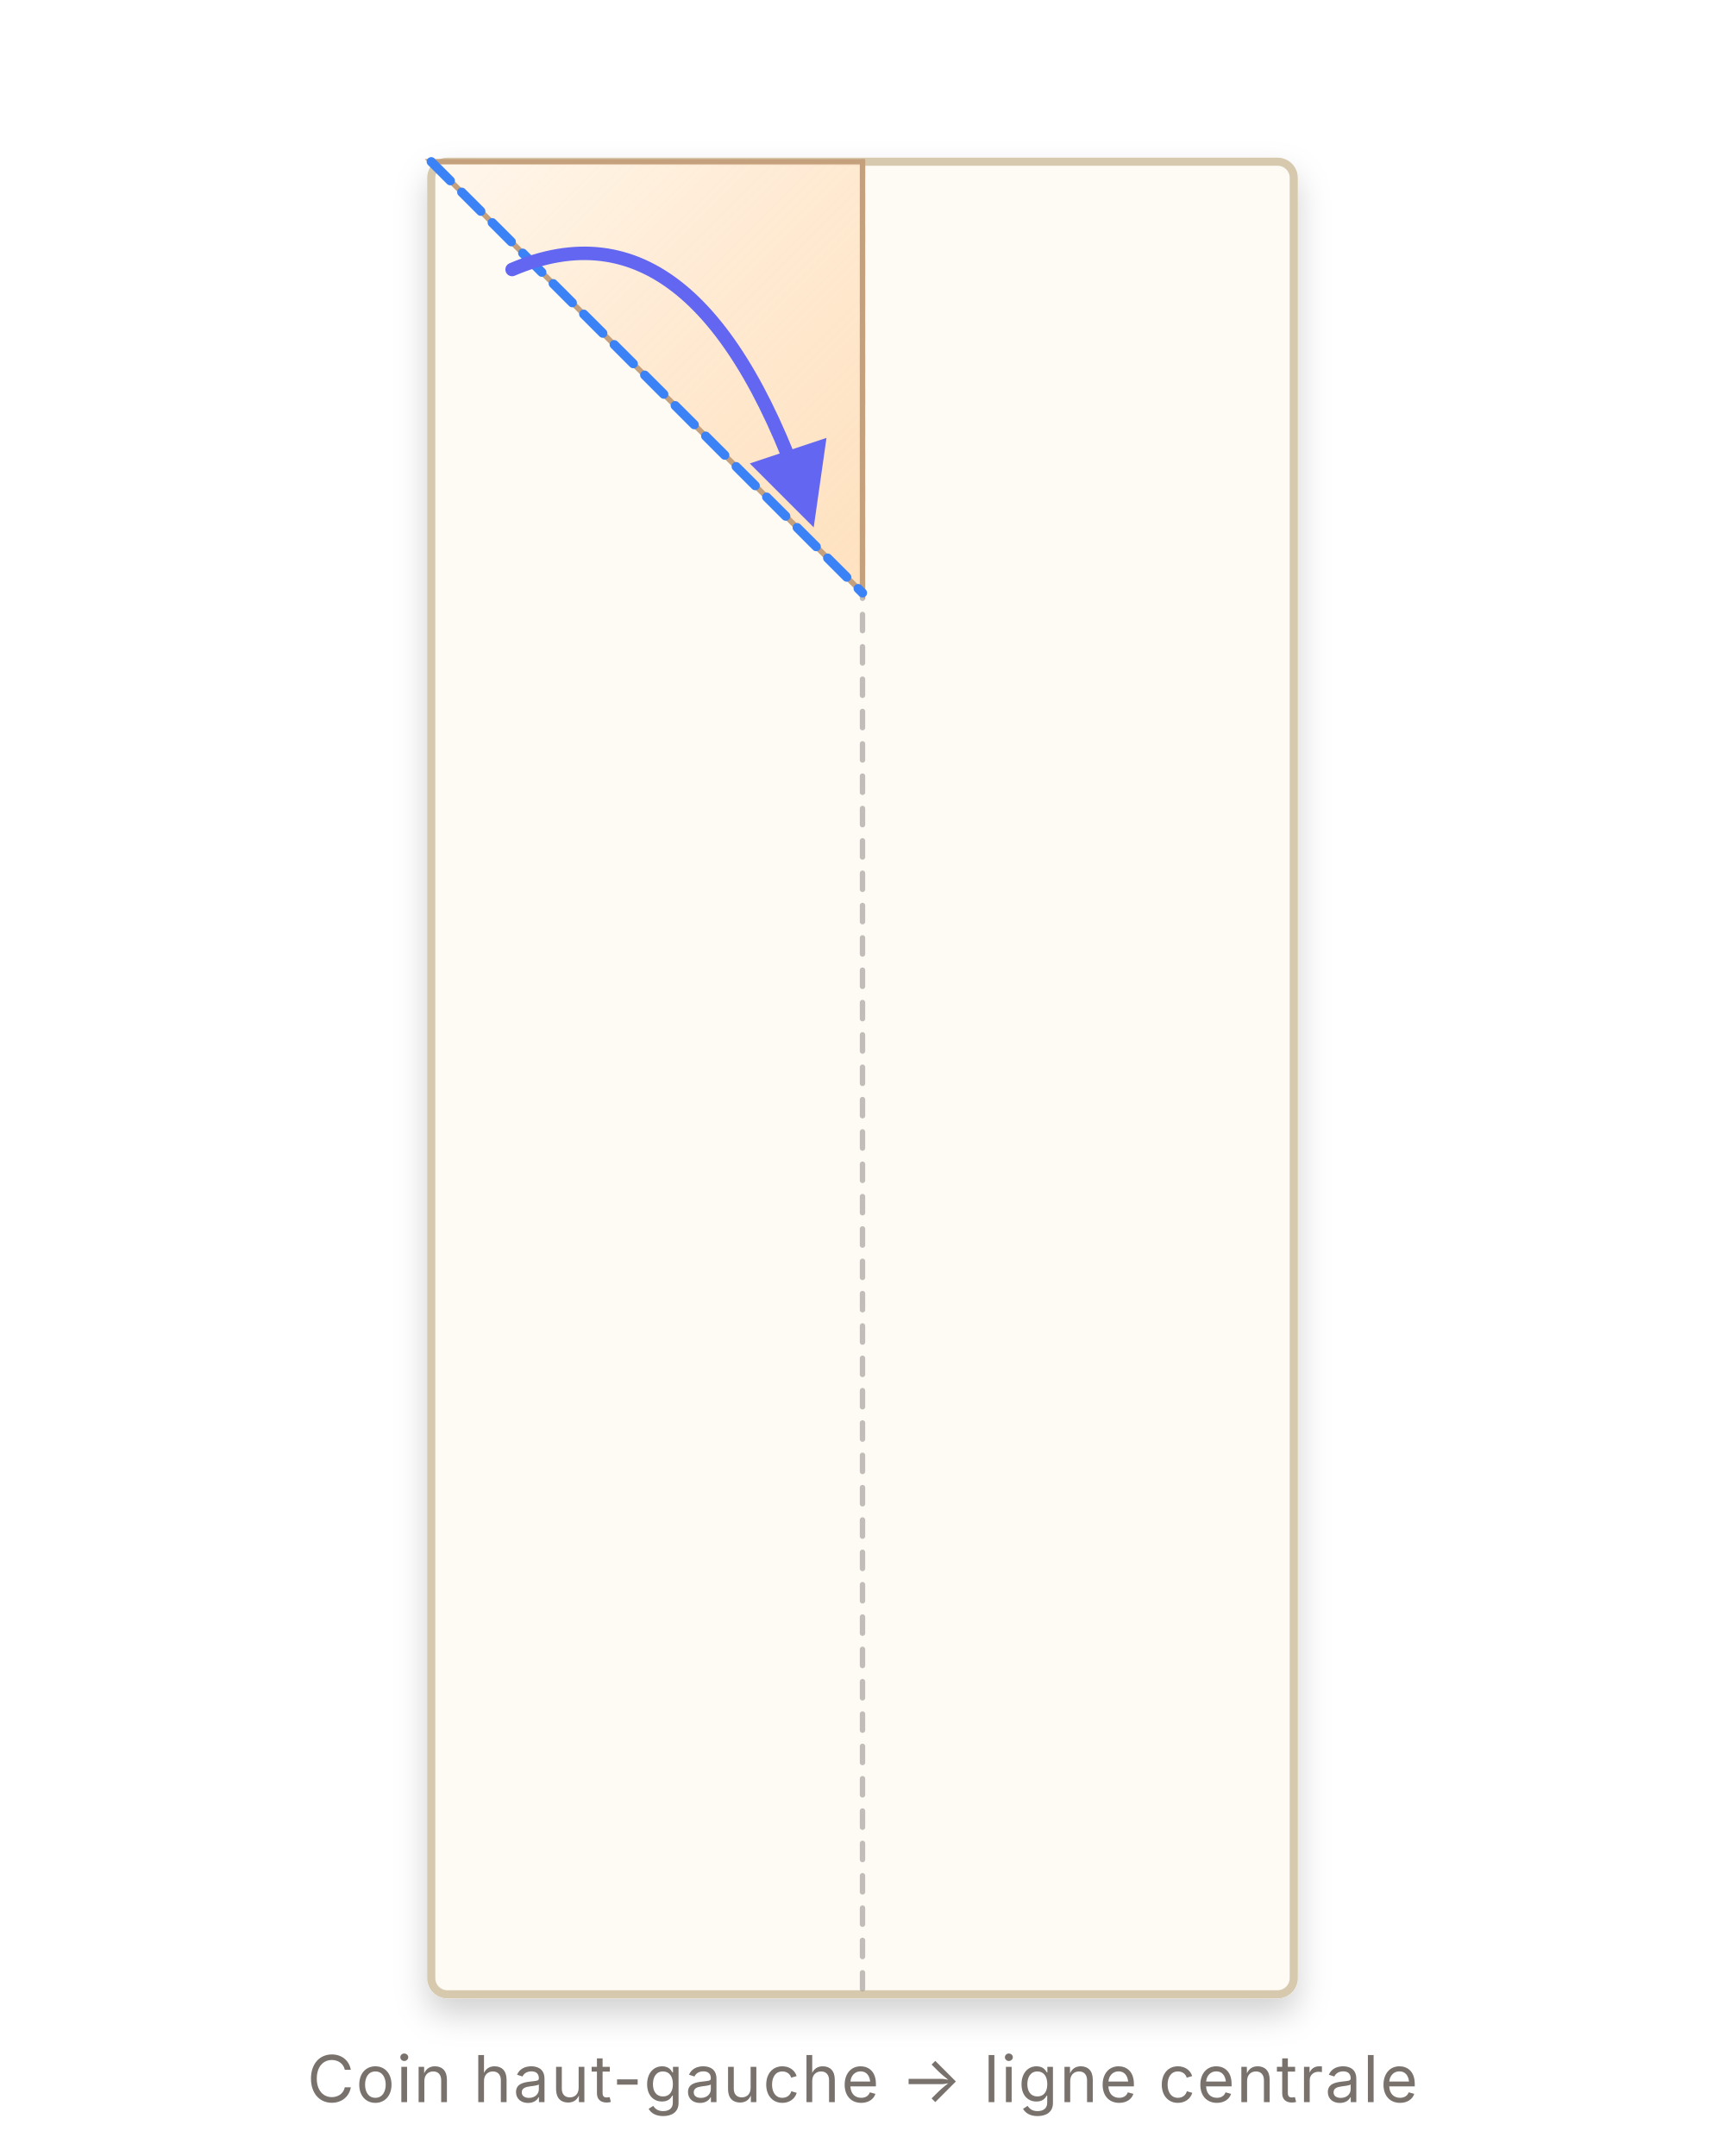
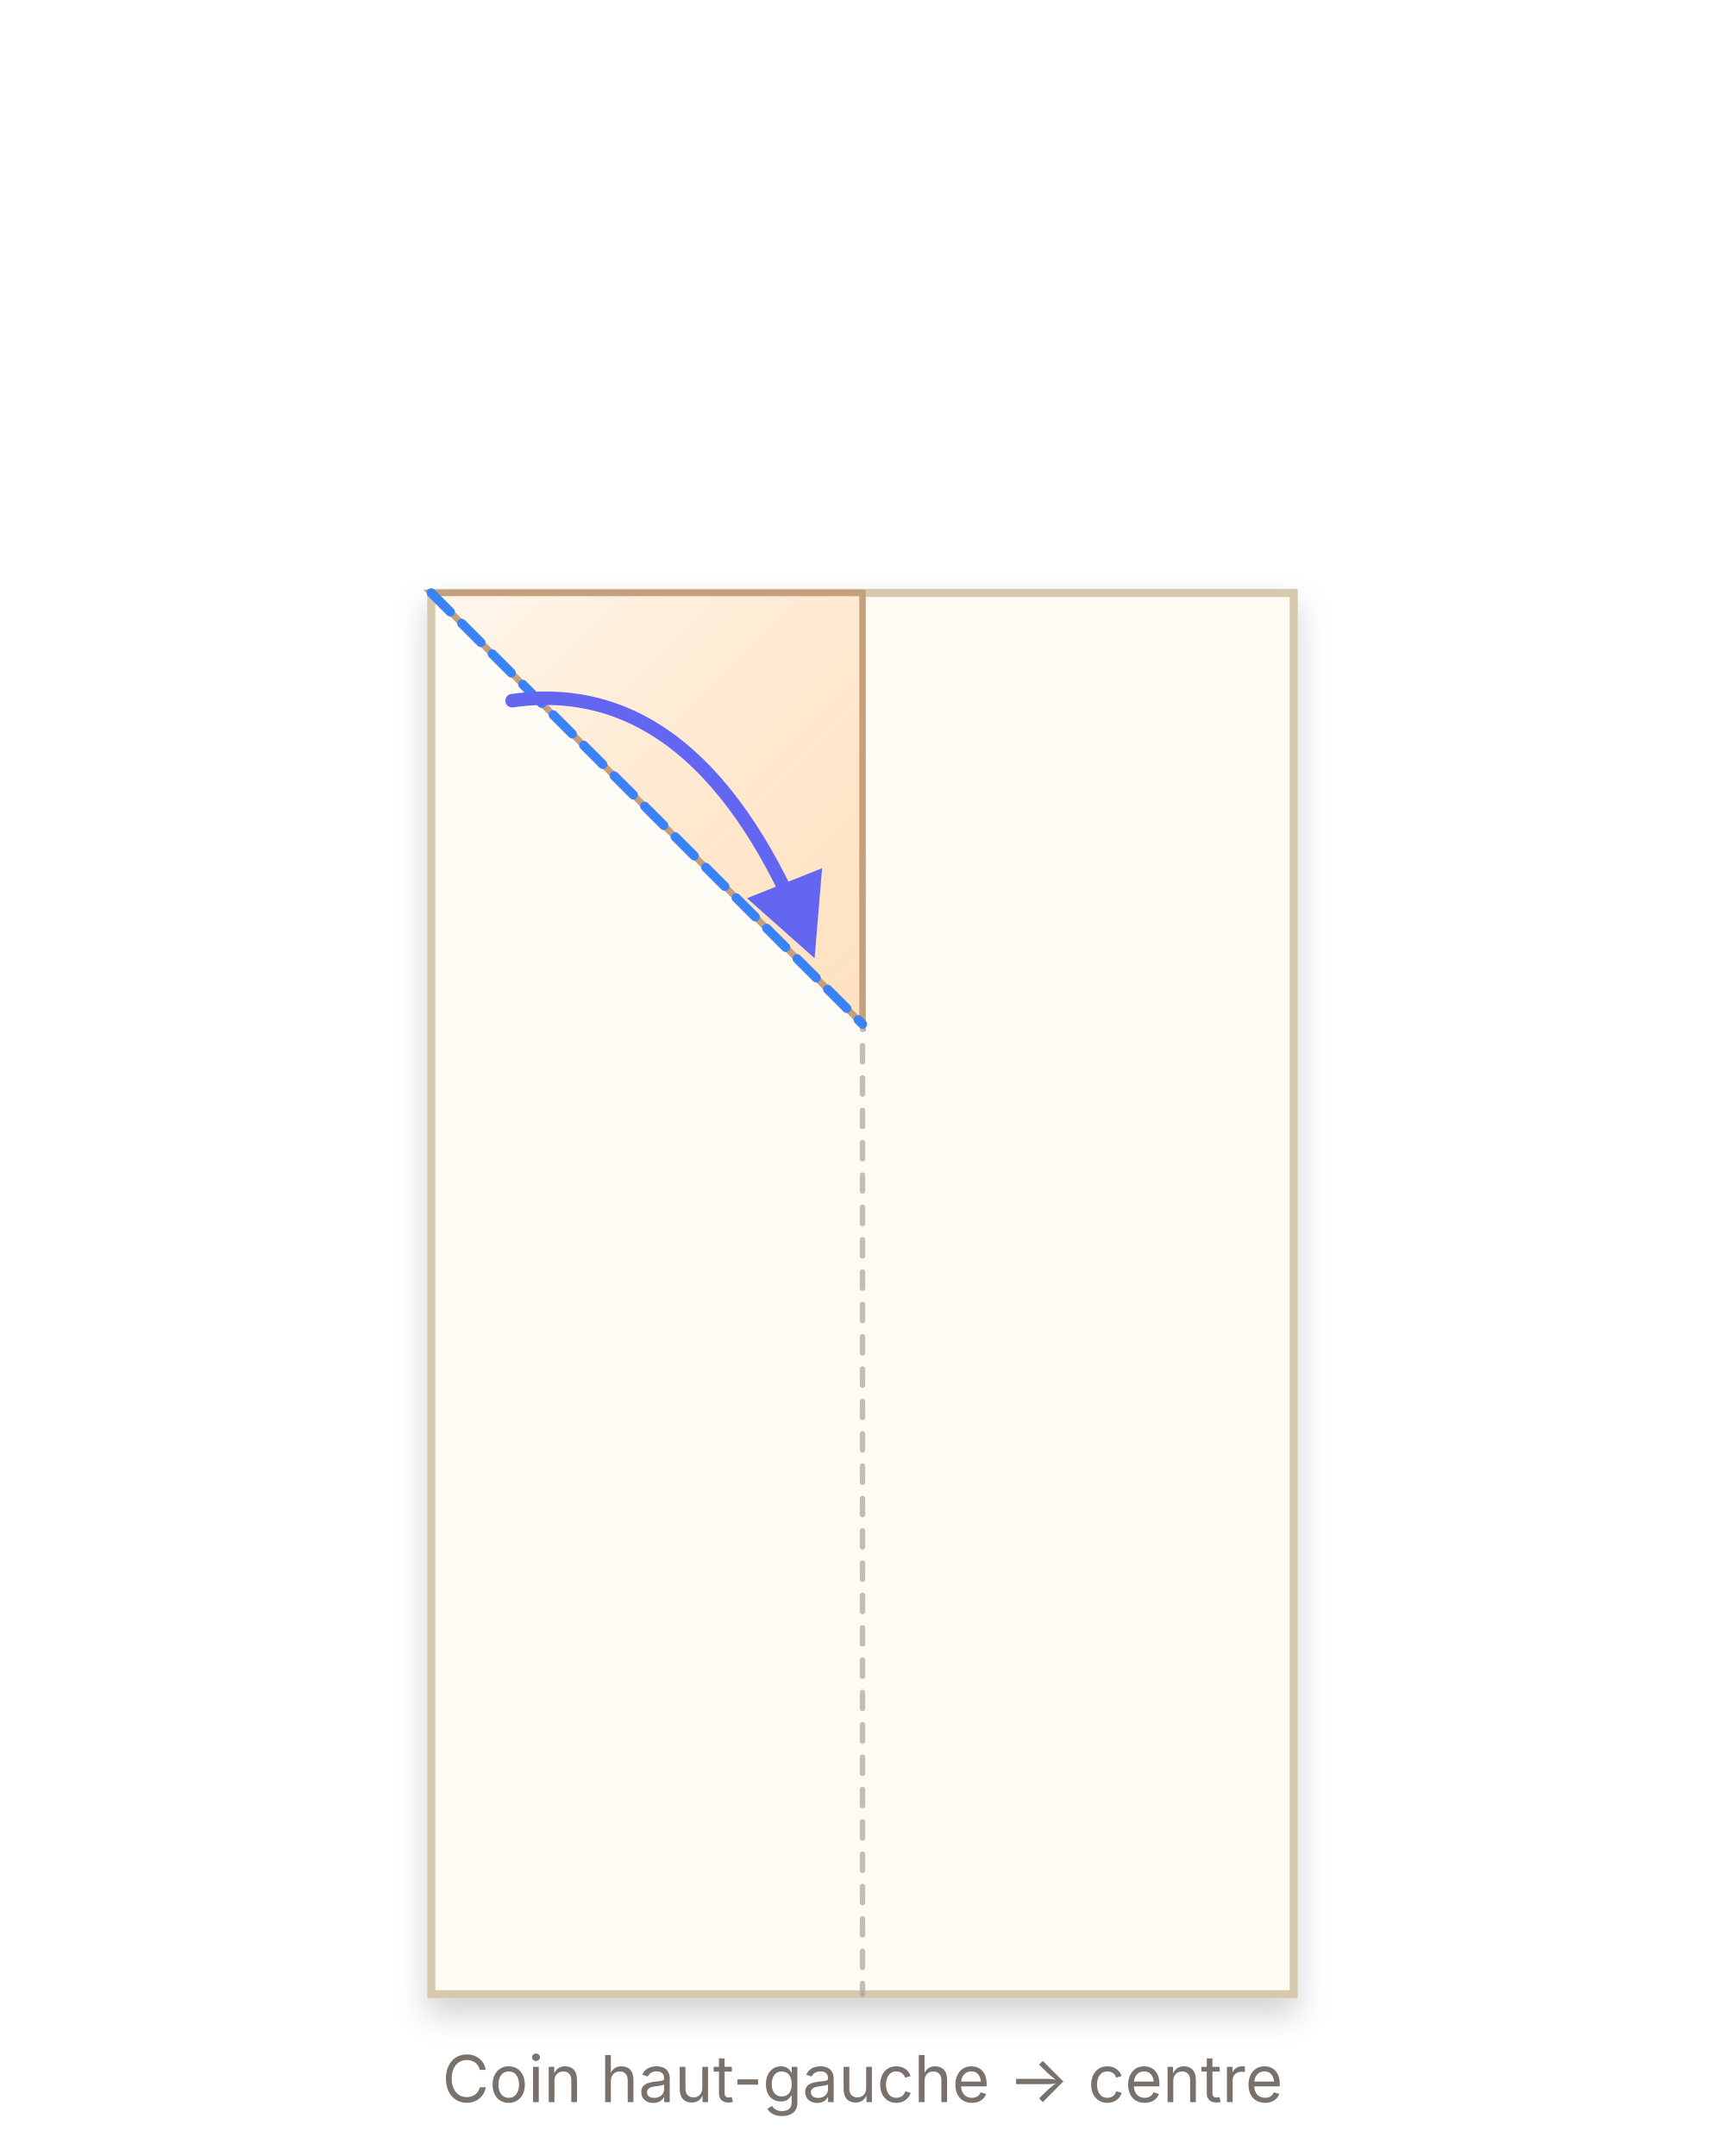
- <svg xmlns="http://www.w3.org/2000/svg" viewBox="0 0 320 400" fill="none" font-family="system-ui, -apple-system, sans-serif">
+ <svg xmlns="http://www.w3.org/2000/svg" viewBox="0 0 320 400" fill="none" font-family="system-ui,-apple-system,sans-serif">
  <defs>
    <filter id="ps" x="-10%" y="-10%" width="120%" height="120%">
      <feGaussianBlur in="SourceAlpha" stdDeviation="3" />
      <feOffset dx="0" dy="3" />
      <feComponentTransfer>
        <feFuncA type="linear" slope="0.18" />
      </feComponentTransfer>
      <feMerge>
        <feMergeNode />
        <feMergeNode in="SourceGraphic" />
      </feMerge>
    </filter>
    <marker id="arr" viewBox="0 0 10 10" refX="8" refY="5" markerWidth="6" markerHeight="6" orient="auto-start-reverse">
      <path d="M 0 0 L 10 5 L 0 10 z" fill="#6366f1" />
    </marker>
    <marker id="arrT" viewBox="0 0 10 10" refX="8" refY="5" markerWidth="6" markerHeight="6" orient="auto-start-reverse">
      <path d="M 0 0 L 10 5 L 0 10 z" fill="#14b8a6" />
    </marker>
    <linearGradient id="foldTri" x1="0" y1="0" x2="1" y2="1">
      <stop offset="0" stop-color="#fff7ed" />
      <stop offset="1" stop-color="#fed7aa" stop-opacity="0.7" />
    </linearGradient>
  </defs>
-   <rect x="80" y="30" width="160" height="340" rx="3" fill="#fefaf4" stroke="#d6c9ae" stroke-width="1.5" filter="url(#ps)" />
-   <line x1="160" y1="30" x2="160" y2="370" stroke="#a8a29e" stroke-width="1" stroke-dasharray="3 3" stroke-linecap="round" opacity="0.7" />
-   <polygon points="80,30 160,30 160,110" fill="url(#foldTri)" stroke="#c4a07c" stroke-width="1" />
-   <line x1="80" y1="30" x2="160" y2="110" stroke="#3b82f6" stroke-width="1.7" stroke-dasharray="5 3" stroke-linecap="round" />
-   <path d="M 95 50 Q 130 35 150 95" stroke="#6366f1" stroke-width="2.5" stroke-linecap="round" fill="none" marker-end="url(#arr)" />
-   <text x="160" y="390" text-anchor="middle" font-size="12" fill="#78716c" letter-spacing="0.3">Coin haut-gauche → ligne centrale</text>
+   <polygon points="80,110 240,110 240,370 80,370" fill="#fefaf4" stroke="#d6c9ae" stroke-width="1.5" filter="url(#ps)" />
+   <line x1="160" y1="110" x2="160" y2="370" stroke="#a8a29e" stroke-width="1" stroke-dasharray="3 3" stroke-linecap="round" opacity="0.7" />
+   <polygon points="80,110 160,110 160,190" fill="url(#foldTri)" stroke="#c4a07c" stroke-width="1.2" />
+   <line x1="80" y1="110" x2="160" y2="190" stroke="#3b82f6" stroke-width="1.7" stroke-dasharray="5 3" stroke-linecap="round" />
+   <path d="M 95 130 Q 130 125 150 175" stroke="#6366f1" stroke-width="2.5" stroke-linecap="round" fill="none" marker-end="url(#arr)" />
+   <text x="160" y="390" text-anchor="middle" font-size="12" fill="#78716c">Coin haut-gauche → centre</text>
</svg>
